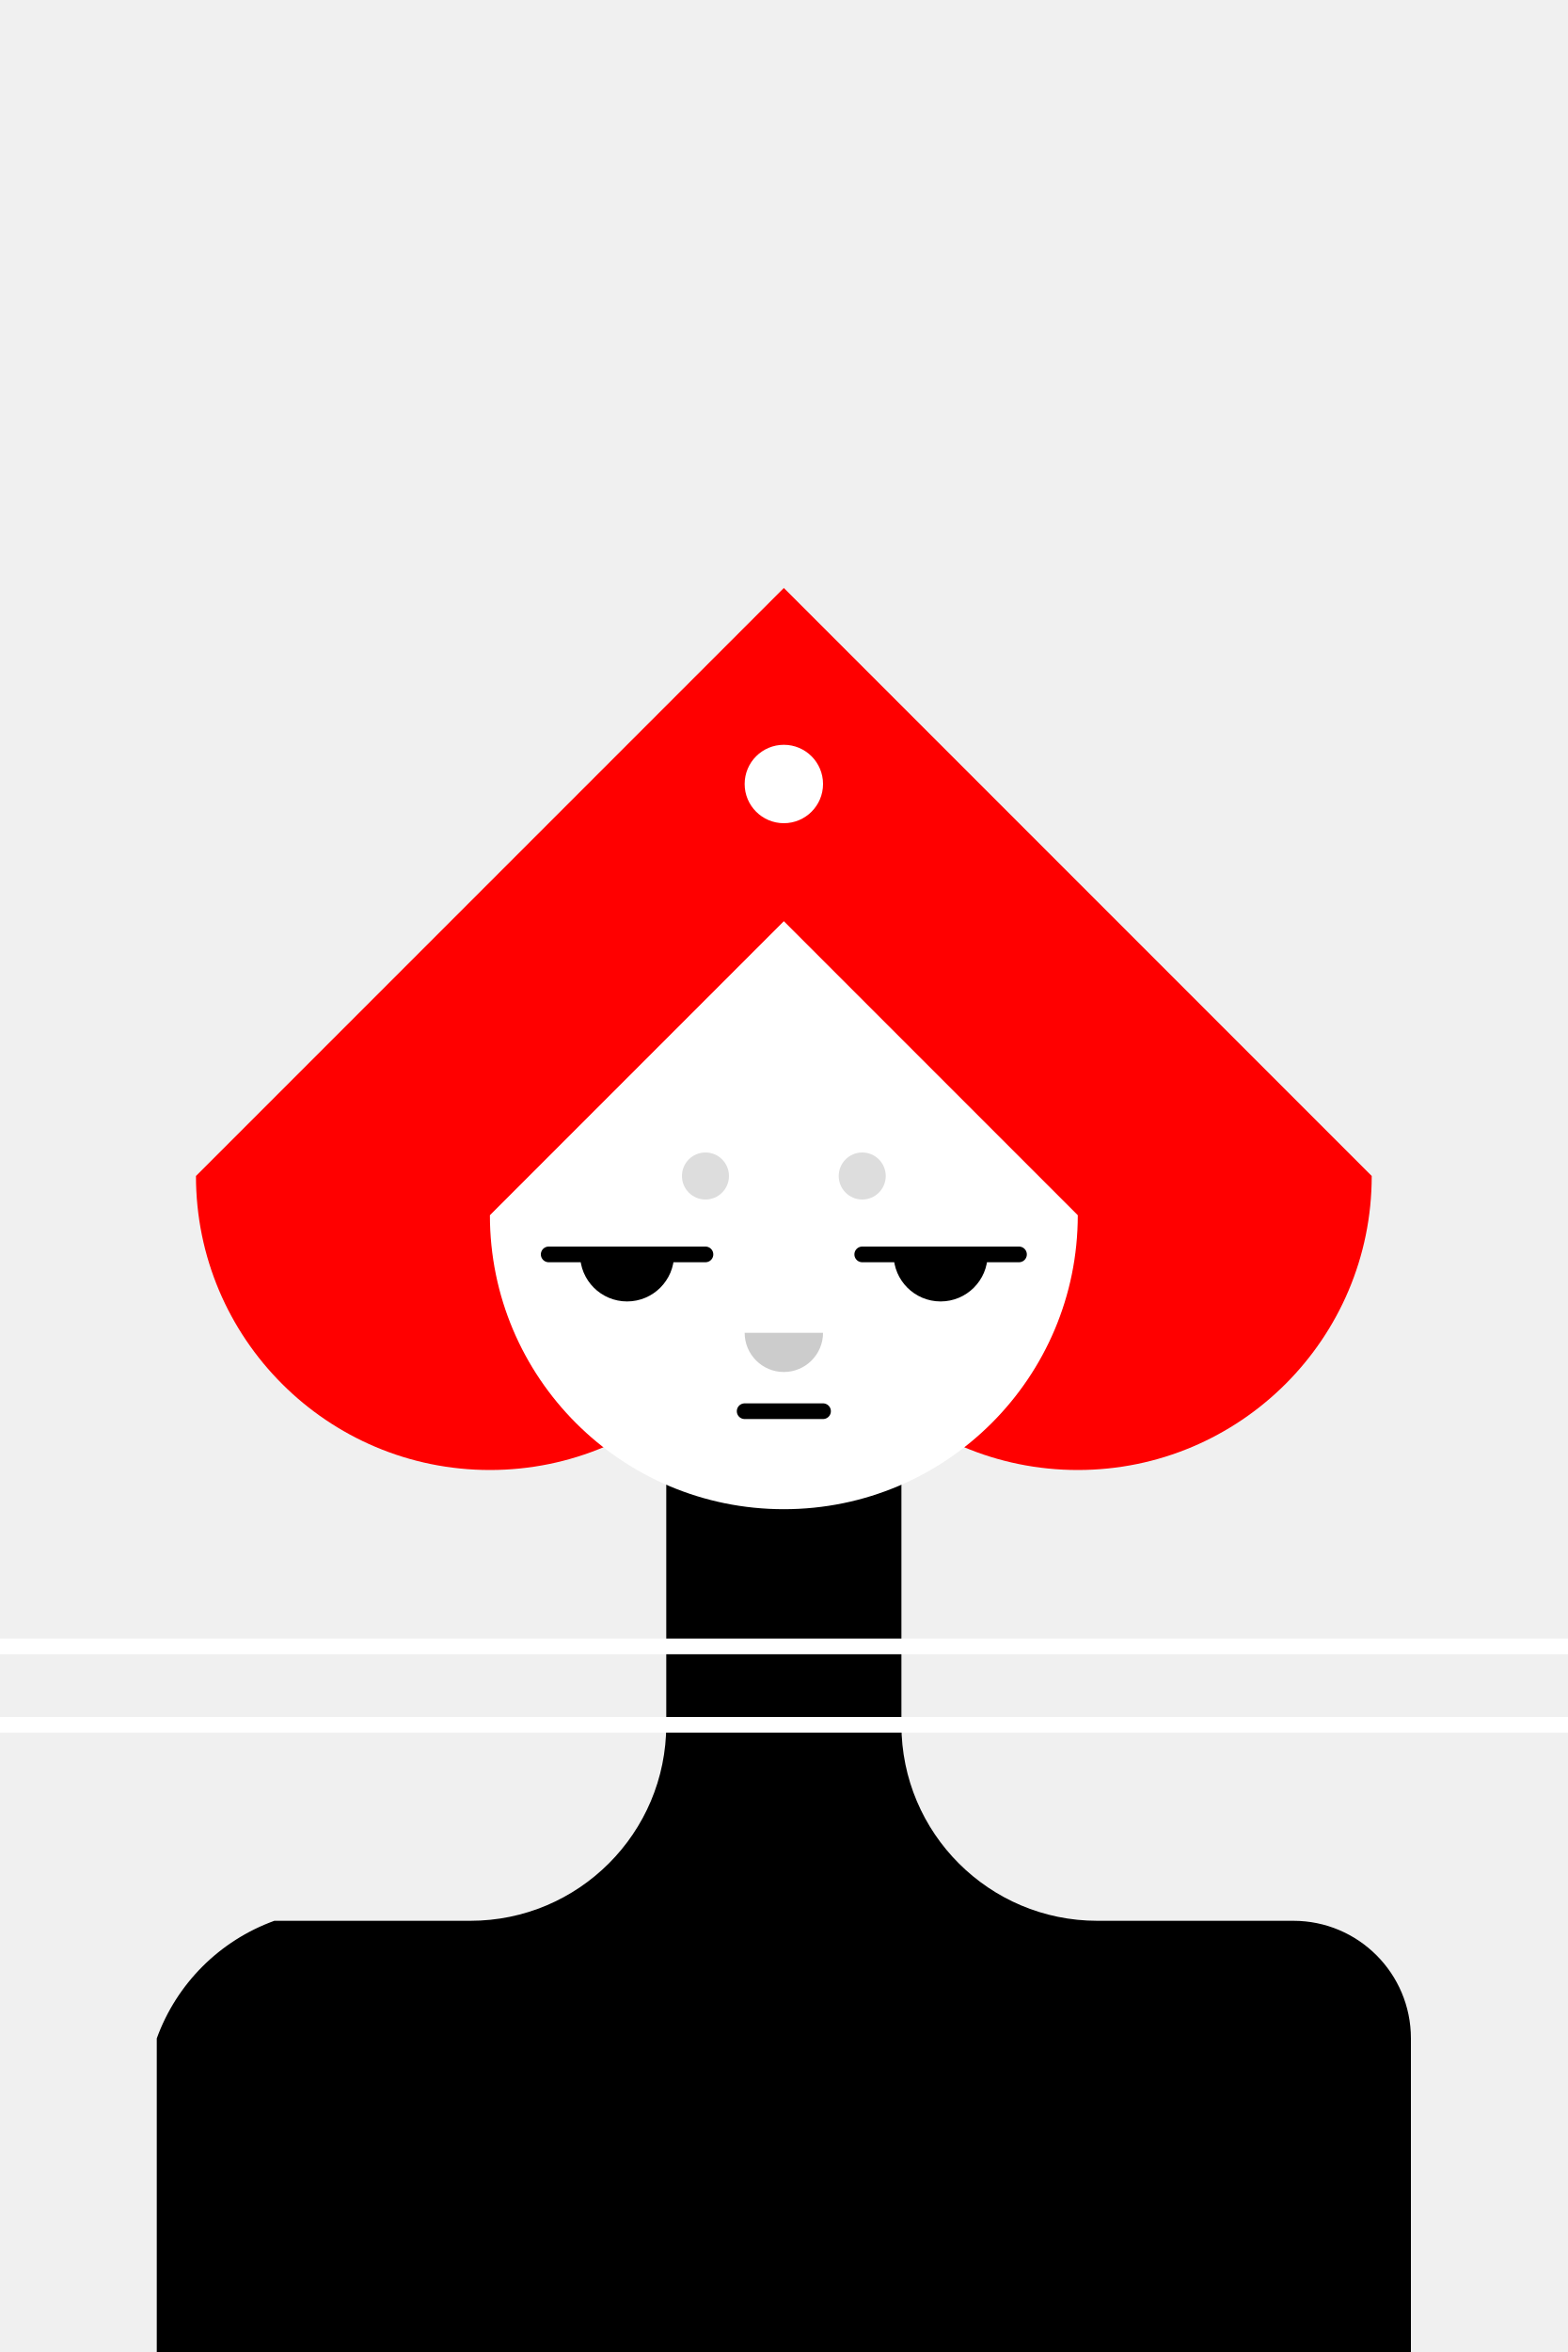
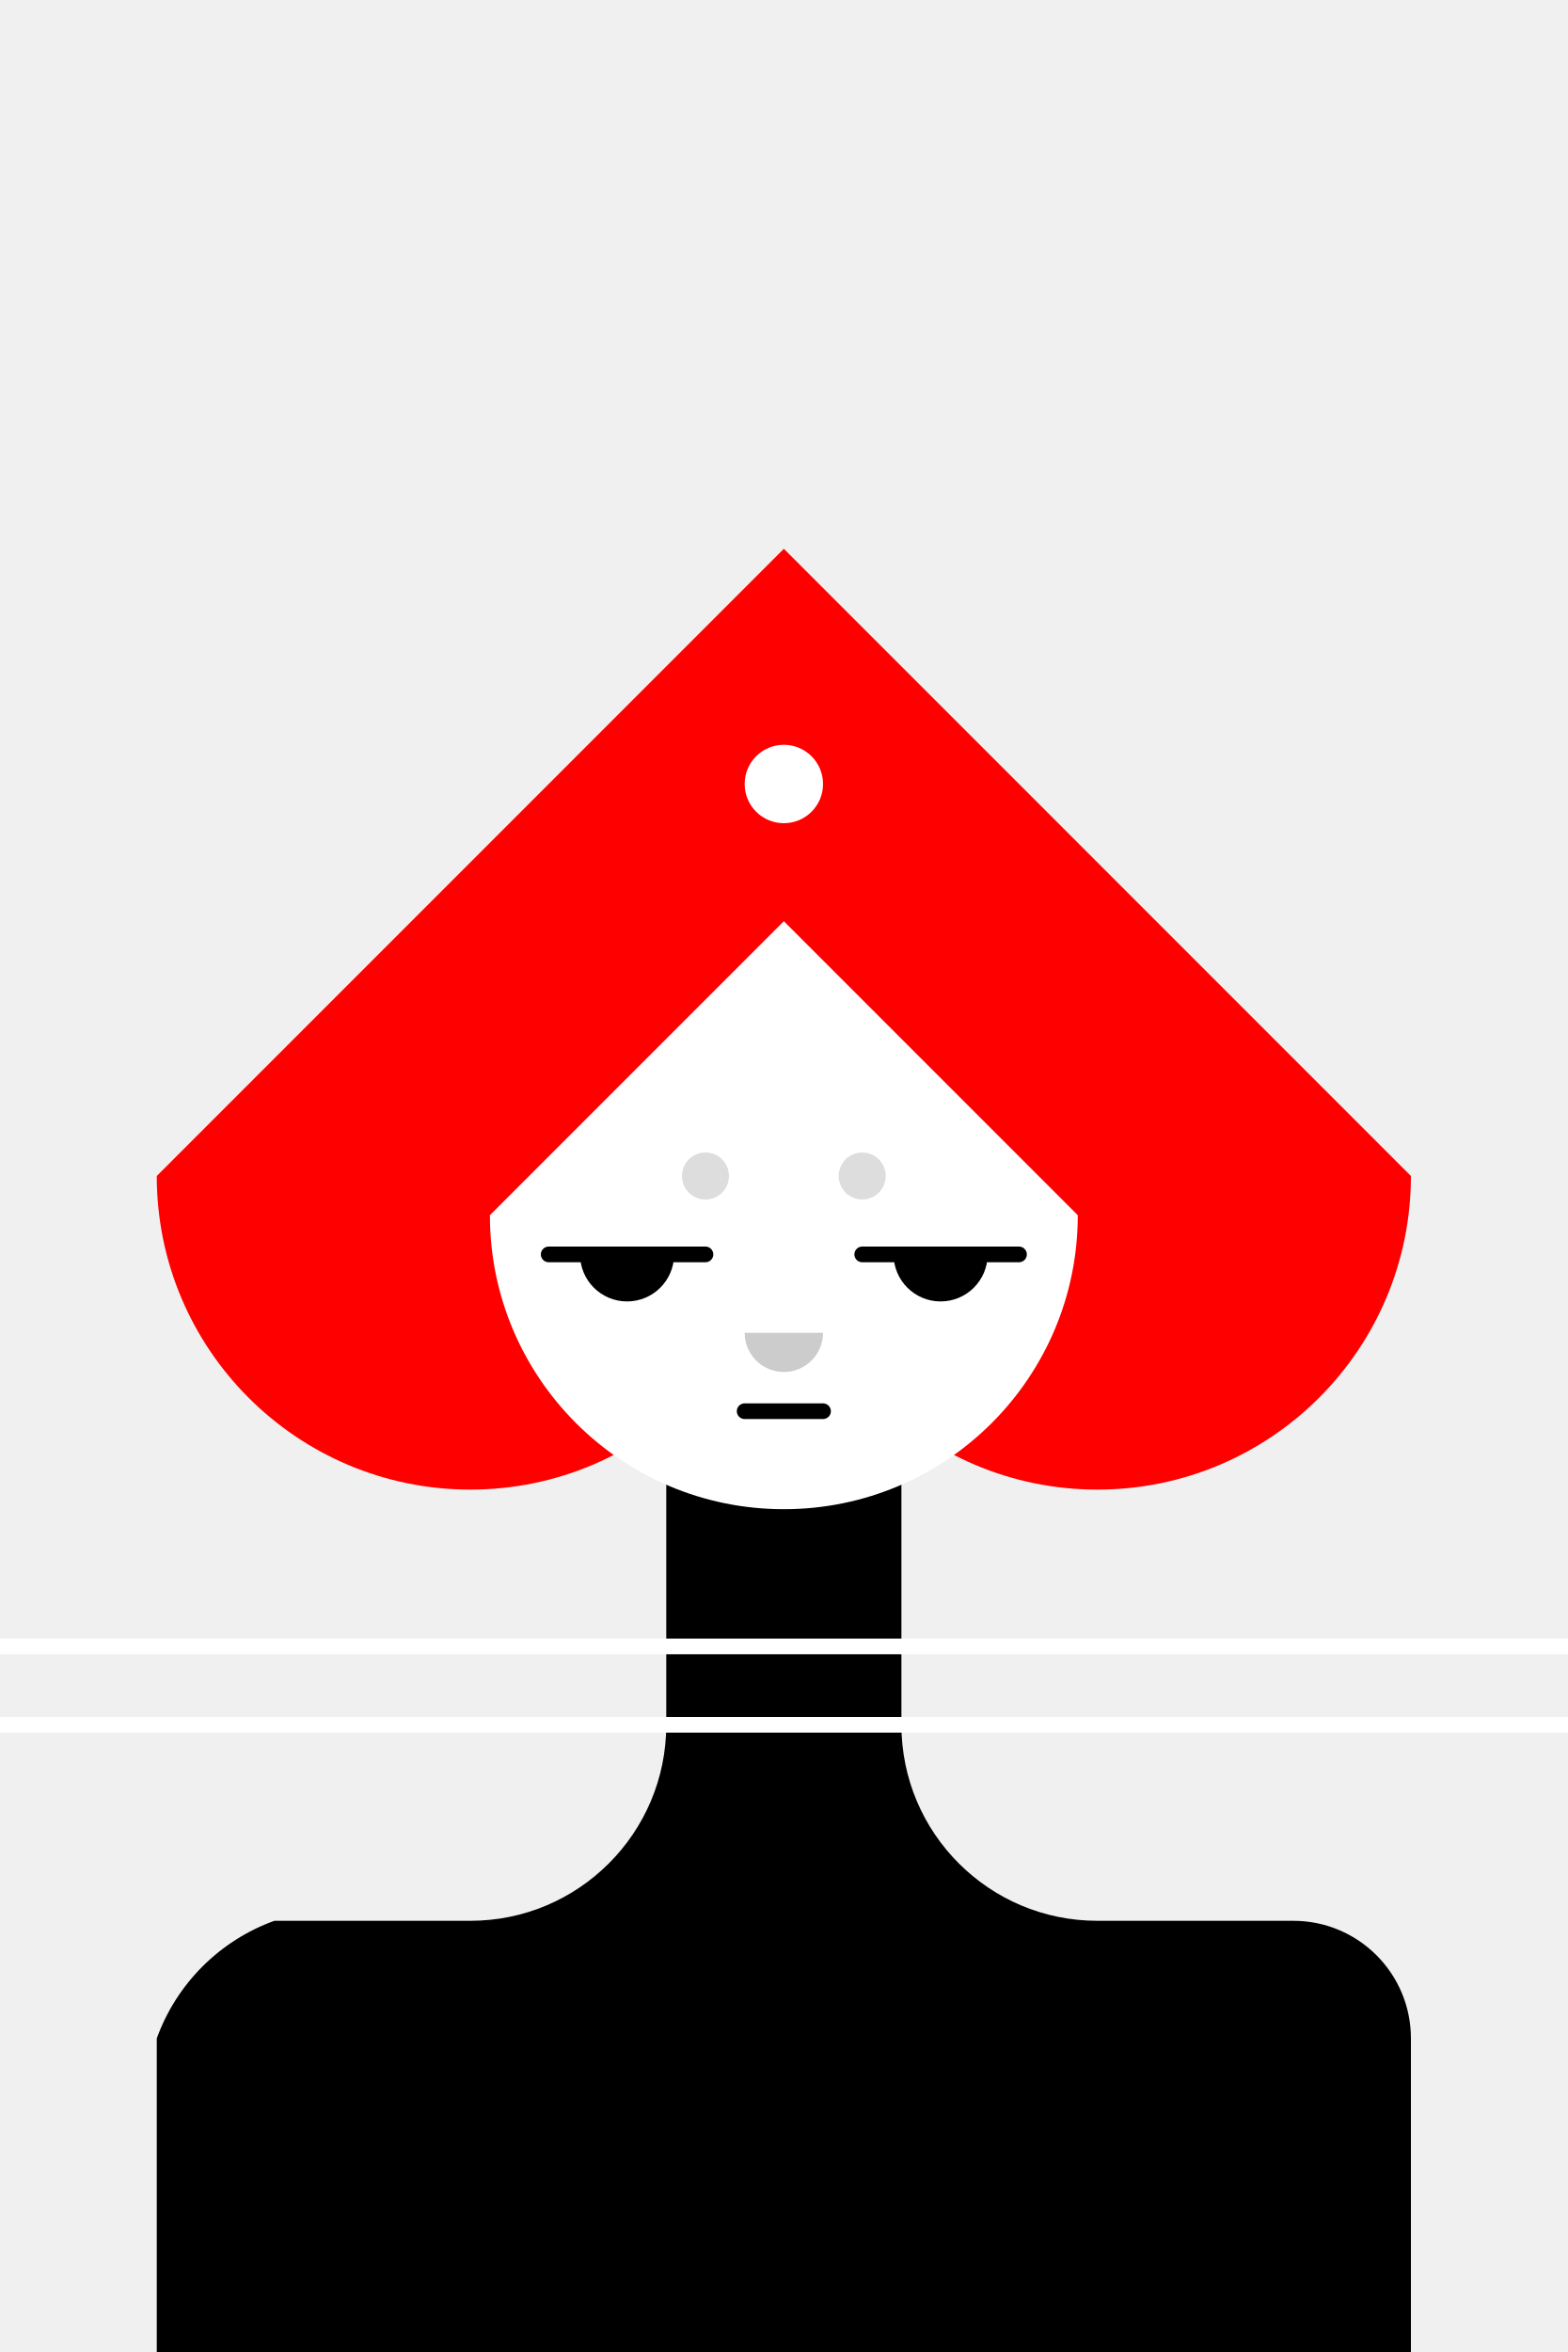
<svg xmlns="http://www.w3.org/2000/svg" version="1.1" baseProfile="full" width="200" height="300">
-   <path d="M100,75 l-75,75 a15,15 0 1,0 75,0 a15,15 0 1,0 75,0" fill="red" />
+   <path d="M100,70 l-80,80 a15,15 0 1,0 80,0 a15,15 0 1,0 80,0" fill="red" />
  <path d="M20,310 l0,-50 a25,25 0 0,1 15,-15 l25,0 a25,25 0 0,0 25,-25 l0,-50 l30,0 l0,50 a25,25 0 0,0 25,25 l25,0 a15,15 0 0,1 15,15 l0,50" fill="black" />
  <line x1="0" y1="210" x2="300" y2="210" stroke-width="2px" stroke="white" stroke-linecap="round" />
  <line x1="0" y1="220" x2="300" y2="220" stroke-width="2px" stroke="white" stroke-linecap="round" />
  <path d="M62.5,155 a15,15 0 1,0 75,0 l-37.5,-37.5" fill="white" />
  <line x1="70" y1="160" x2="90" y2="160" stroke-width="2px" stroke="black" stroke-linecap="round" />
  <line x1="110" y1="160" x2="130" y2="160" stroke-width="2px" stroke="black" stroke-linecap="round" />
  <path d="M75,160 a5,5 0 1,0 10,0" stroke-width="2px" stroke="black" stroke-linecap="butt" fill="black" />
  <path d="M115,160 a5,5 0 1,0 10,0" stroke-width="2px" stroke="black" stroke-linecap="butt" fill="black" />
  <circle cx="90" cy="150" r="3" fill="#ddd" />
  <circle cx="110" cy="150" r="3" fill="#ddd" />
  <path d="M95,170 a5,5 0 1,0 10,0" stroke-width="0px" stroke="#ccc" stroke-linecap="round" fill="#ccc" />
  <line x1="95" y1="180" x2="105" y2="180" stroke-width="2px" stroke="black" stroke-linecap="round" />
  <circle cx="100" cy="100" r="5" fill="white" />
</svg>
